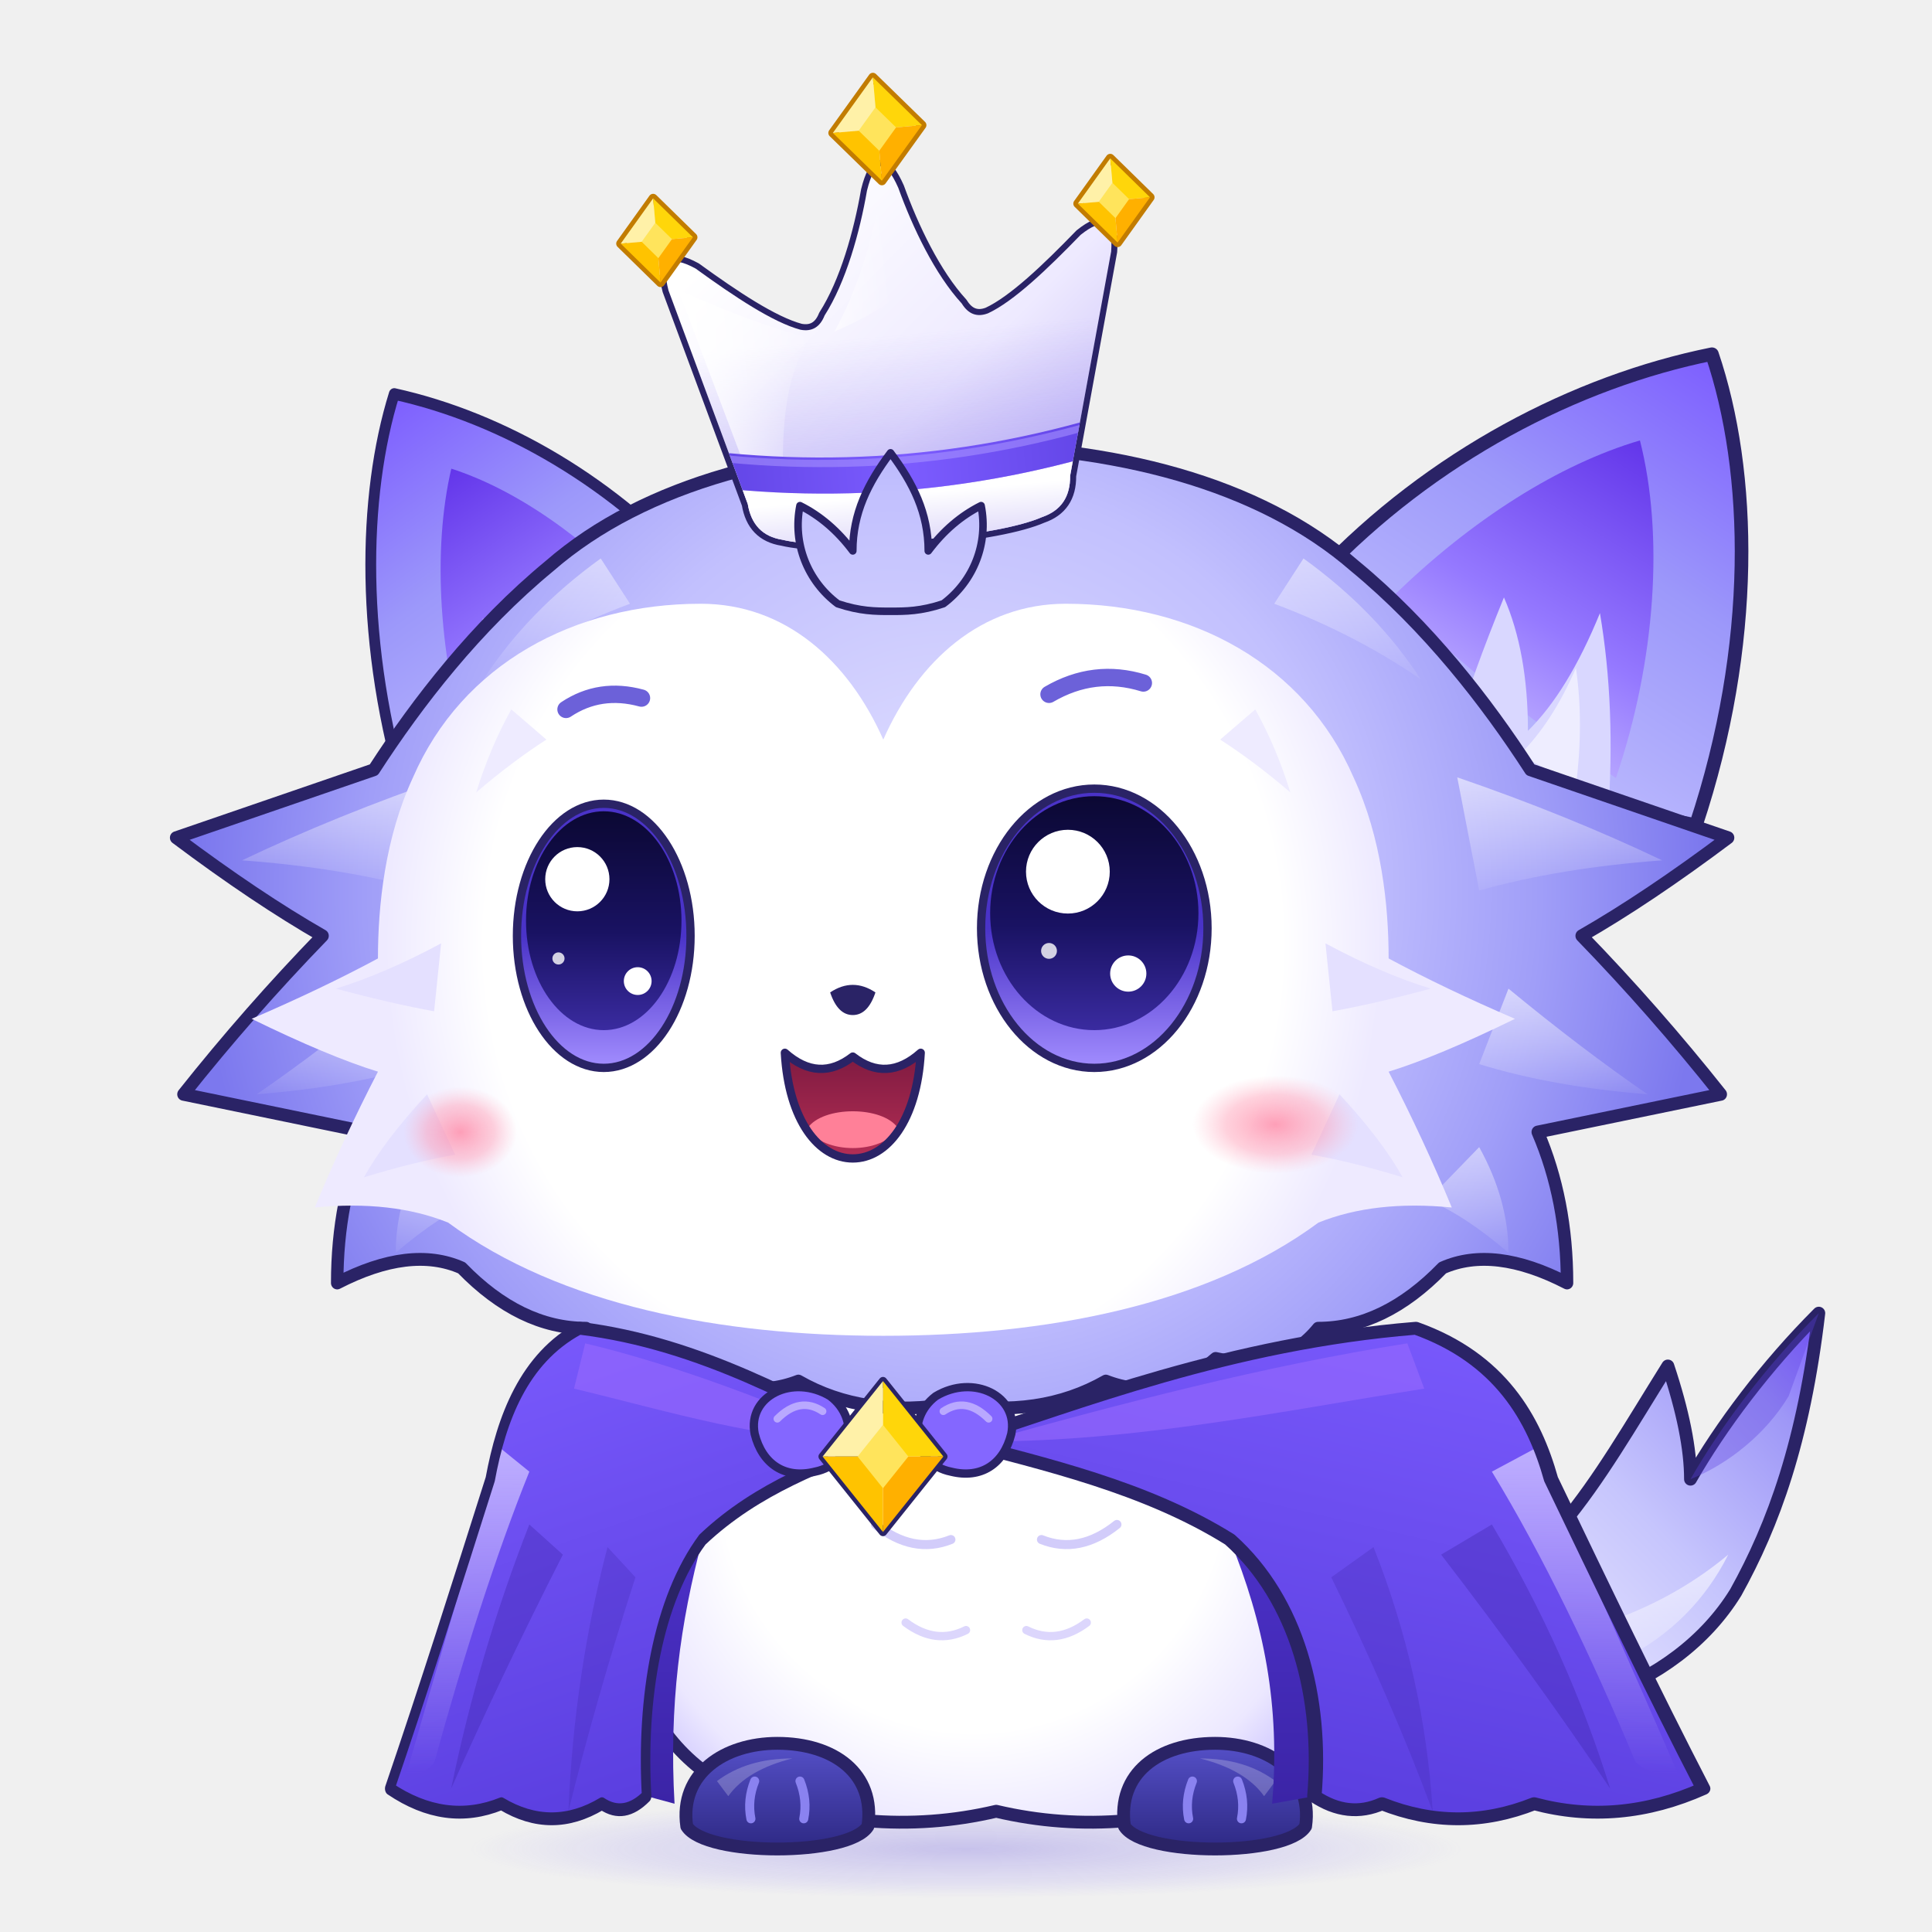
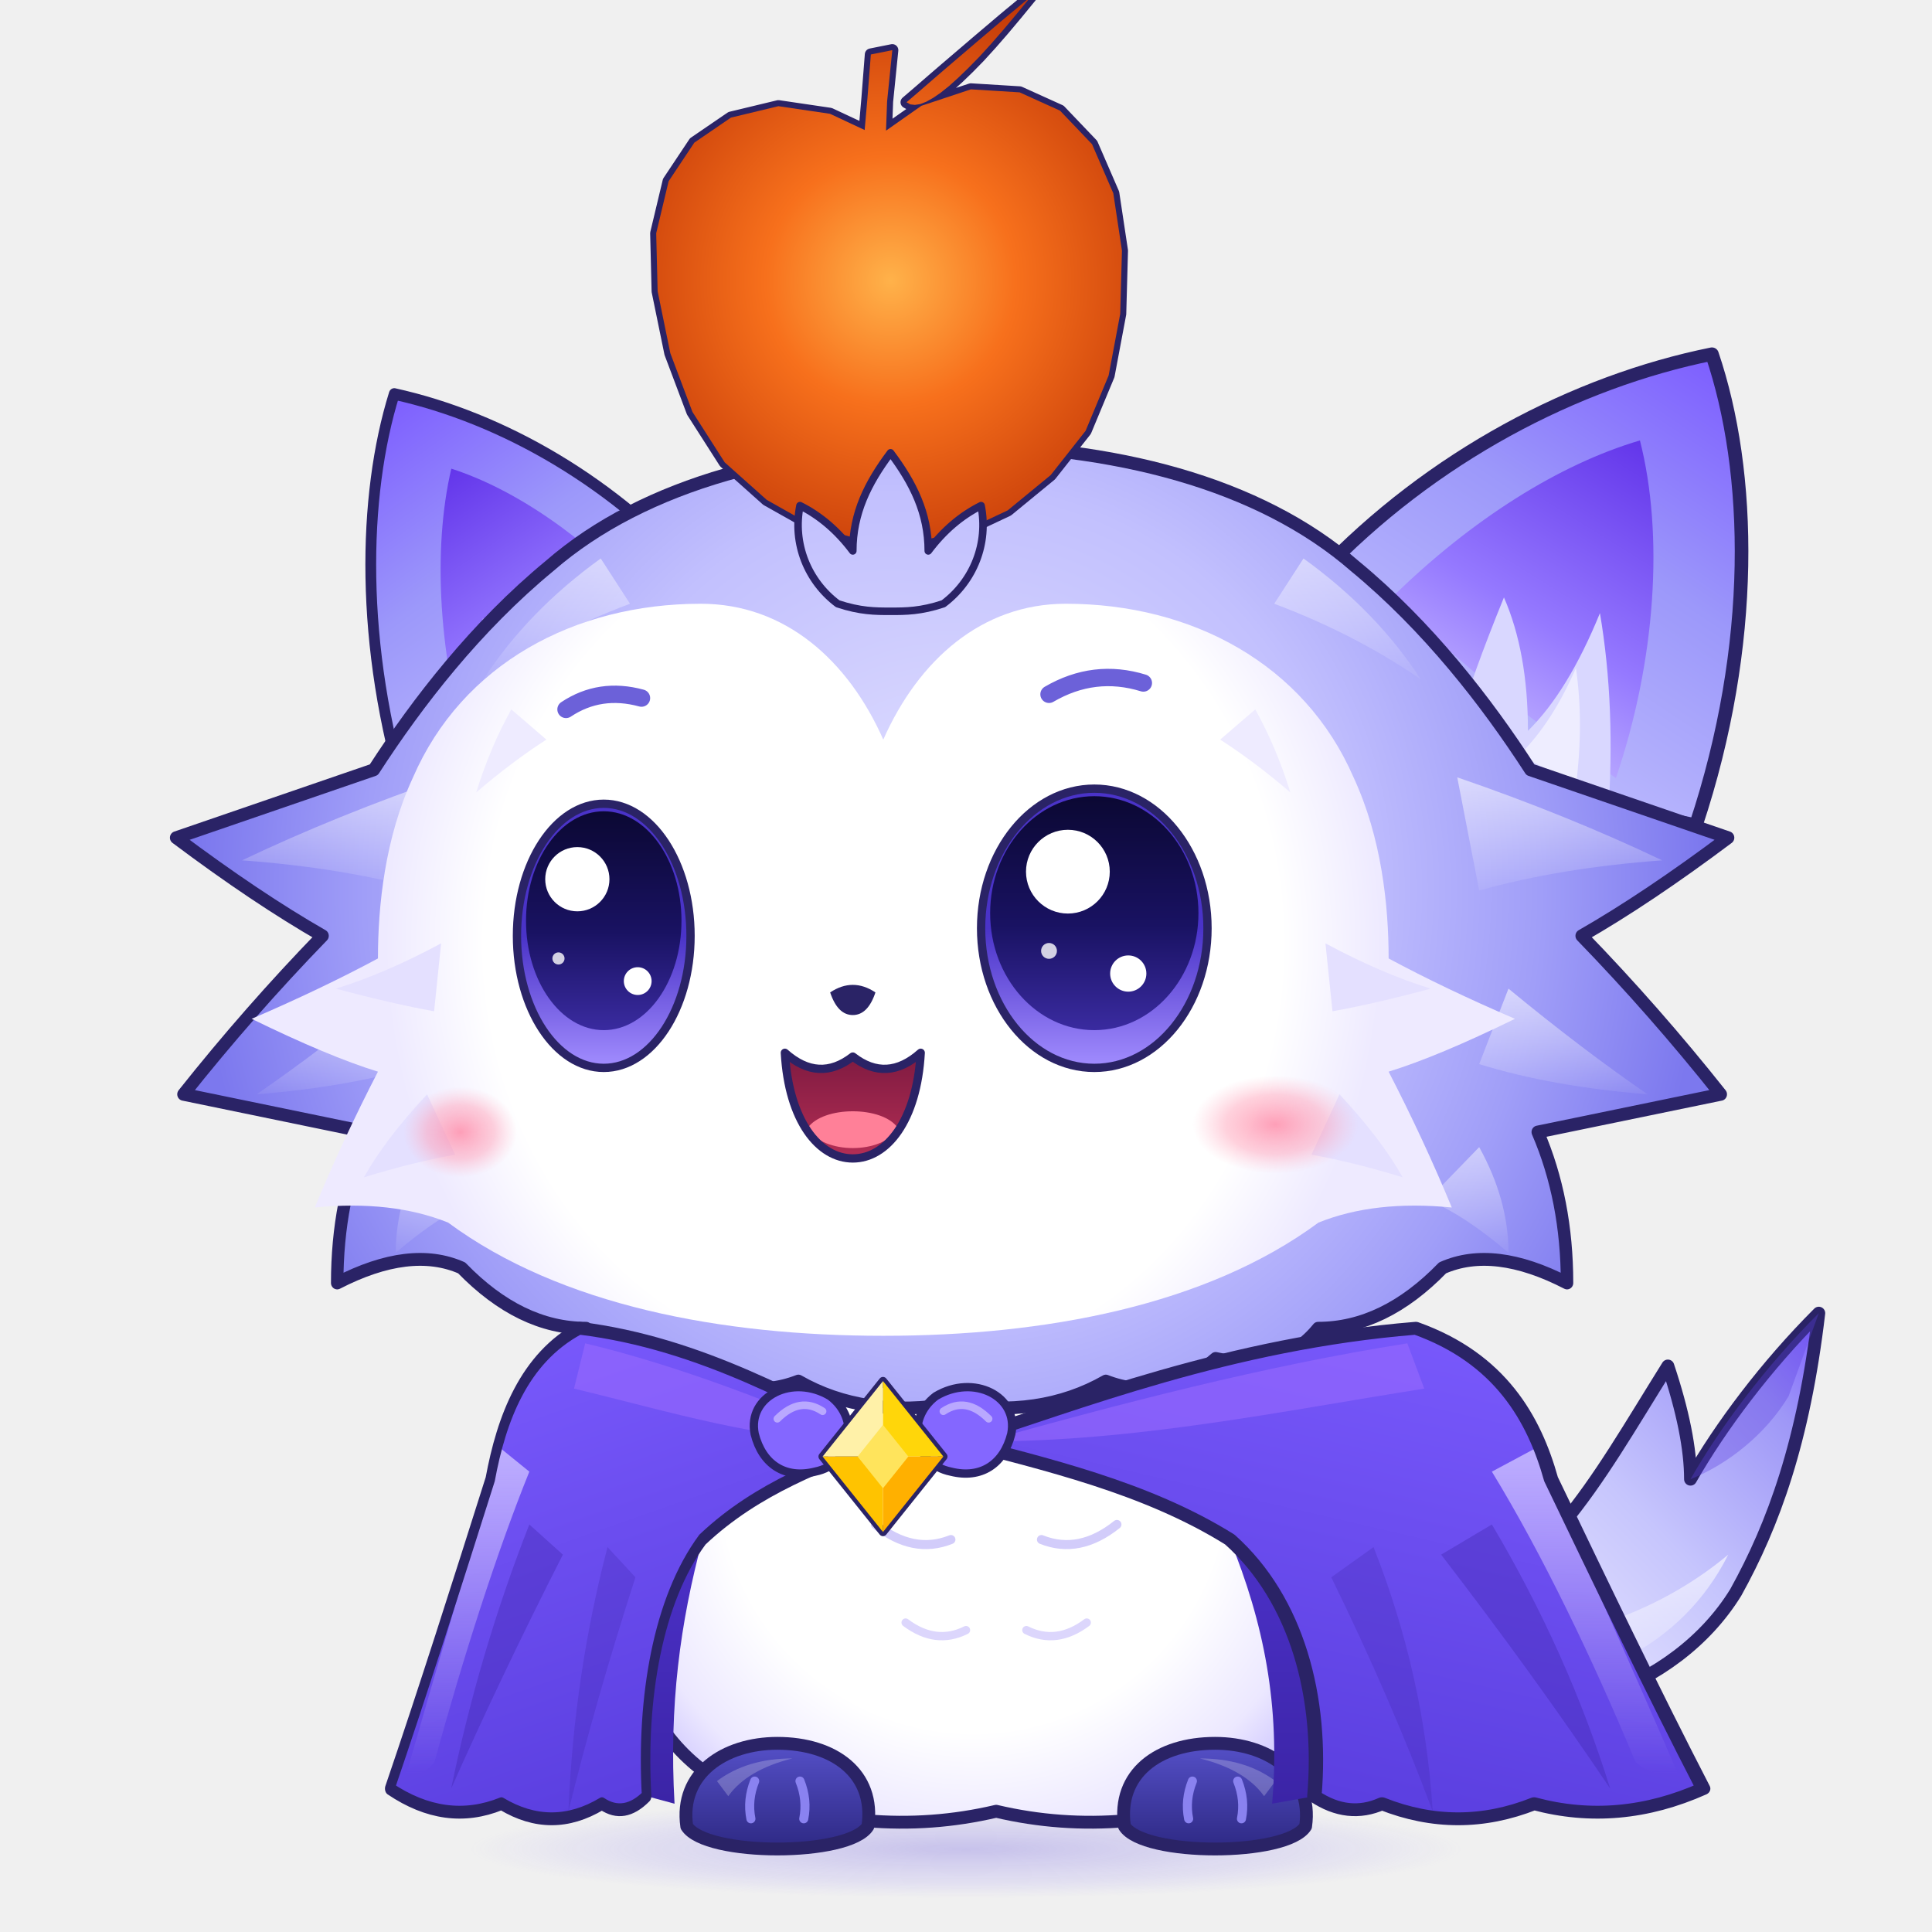
<svg xmlns="http://www.w3.org/2000/svg" viewBox="0 0 512 512" width="512" height="512" role="img">
  <defs>
    <radialGradient id="l-blush">
      <stop offset="0" stop-color="#FF8FAB" stop-opacity=".85" />
      <stop offset=".6" stop-color="#FFA3BA" stop-opacity=".5" />
      <stop offset="1" stop-color="#FFB8CA" stop-opacity="0" />
    </radialGradient>
    <radialGradient id="l-body" gradientUnits="userSpaceOnUse" cx="250" cy="392" r="108">
      <stop offset="0" stop-color="#fff" />
      <stop offset=".62" stop-color="#fff" />
      <stop offset=".88" stop-color="#ECE8FF" />
      <stop offset="1" stop-color="#D3CCFF" />
    </radialGradient>
    <linearGradient id="l-cape" x1="0" y1="0" x2=".35" y2="1">
      <stop offset="0" stop-color="#7C5CFF" />
      <stop offset="1" stop-color="#5B3FE0" />
    </linearGradient>
    <linearGradient id="l-capeHi" x1="0" y1="0" x2="0" y2="1">
      <stop offset="0" stop-color="#C2B3FF" stop-opacity=".95" />
      <stop offset="1" stop-color="#C2B3FF" stop-opacity="0" />
    </linearGradient>
    <linearGradient id="l-capeIn" x1="0" y1="0" x2="0" y2="1">
      <stop offset="0" stop-color="#4C31C9" />
      <stop offset="1" stop-color="#3B24A6" />
-     </linearGradient>
-     <linearGradient id="l-cb" x1="0" y1="0" x2="1" y2="1">
-       <stop offset=".15" stop-color="#fff" />
-       <stop offset=".6" stop-color="#EEEAFF" />
-       <stop offset="1" stop-color="#BDB1F5" />
-     </linearGradient>
-     <linearGradient id="l-cg" x1="0" y1="0" x2="1" y2="0">
-       <stop offset="0" stop-color="#fff" stop-opacity=".95" />
-       <stop offset="1" stop-color="#fff" stop-opacity="0" />
-     </linearGradient>
-     <clipPath id="l-ck">
-       <path d="M256 446C200 446 166 442 148 436Q124 430 122 404L72 222Q66 186 96 206C126 232 156 256 178 264Q192 268 199 254C219 228 234 188 243 154Q256 116 269 154C278 188 293 228 313 254Q320 268 334 264C356 256 386 232 416 206Q446 186 440 222L390 404Q388 430 364 436C346 442 312 446 256 446Z" />
-     </clipPath>
-     <linearGradient id="l-cr" x1="0" y1="0" x2="0" y2="1">
-       <stop offset=".3" stop-color="#fff" />
-       <stop offset="1" stop-color="#CFC6F7" />
-     </linearGradient>
-     <linearGradient id="l-cs" x1="0" y1="0" x2="0" y2="1">
-       <stop offset=".45" stop-color="#7D6BEB" stop-opacity="0" />
-       <stop offset=".78" stop-color="#7D6BEB" stop-opacity=".28" />
-     </linearGradient>
-     <linearGradient id="l-cv" x1="0" y1="0" x2="1" y2="0">
-       <stop offset="0" stop-color="#5B3FE0" />
-       <stop offset=".5" stop-color="#7C5CFF" />
-       <stop offset="1" stop-color="#5B3FE0" />
    </linearGradient>
    <linearGradient id="l-ear" gradientUnits="userSpaceOnUse" x1="70" y1="96" x2="150" y2="214">
      <stop offset="0" stop-color="#7C5CFF" />
      <stop offset=".4" stop-color="#9C98FA" />
      <stop offset="1" stop-color="#C9C8FF" />
    </linearGradient>
    <linearGradient id="l-earIn" gradientUnits="userSpaceOnUse" x1="88" y1="118" x2="140" y2="200">
      <stop offset="0" stop-color="#6234EA" />
      <stop offset=".55" stop-color="#9579FF" />
      <stop offset="1" stop-color="#CFC6FF" />
    </linearGradient>
    <radialGradient id="l-face" gradientUnits="userSpaceOnUse" cx="256" cy="250" r="142">
      <stop offset="0" stop-color="#fff" />
      <stop offset=".8" stop-color="#fff" />
      <stop offset="1" stop-color="#EEEAFF" />
    </radialGradient>
    <radialGradient id="l-fur" gradientUnits="userSpaceOnUse" cx="256" cy="236" r="206">
      <stop offset="0" stop-color="#E4E3FF" />
      <stop offset=".52" stop-color="#C2C0FE" />
      <stop offset=".78" stop-color="#A09EF8" />
      <stop offset="1" stop-color="#7C78EE" />
    </radialGradient>
    <linearGradient id="l-hi" x1="0" y1="0" x2="0" y2="1">
      <stop offset="0" stop-color="#fff" stop-opacity=".8" />
      <stop offset="1" stop-color="#fff" stop-opacity=".1" />
    </linearGradient>
    <linearGradient id="l-iris" x1="0" y1="0" x2="0" y2="1">
      <stop offset="0" stop-color="#0B0833" />
      <stop offset=".55" stop-color="#191262" />
      <stop offset="1" stop-color="#3A2BA0" />
    </linearGradient>
    <linearGradient id="l-mouth" x1="0" y1="0" x2="0" y2="1">
      <stop offset="0" stop-color="#7E1A40" />
      <stop offset="1" stop-color="#B42E55" />
    </linearGradient>
    <linearGradient id="l-paw" x1="0" y1="0" x2="0" y2="1">
      <stop offset="0" stop-color="#5550C8" />
      <stop offset="1" stop-color="#2E2984" />
    </linearGradient>
    <linearGradient id="l-rim" x1="0" y1="0" x2="0" y2="1">
      <stop offset=".5" stop-color="#4A33C8" />
      <stop offset="1" stop-color="#A28DFF" />
    </linearGradient>
    <radialGradient id="l-shadow">
      <stop offset="0" stop-color="#6F5FE0" stop-opacity=".32" />
      <stop offset=".7" stop-color="#8B7CF6" stop-opacity=".14" />
      <stop offset="1" stop-color="#8B7CF6" stop-opacity="0" />
    </radialGradient>
    <linearGradient id="l-tail" gradientUnits="userSpaceOnUse" x1="168" y1="452" x2="66" y2="354">
      <stop offset="0" stop-color="#F4F2FF" />
      <stop offset=".5" stop-color="#C6C5FD" />
      <stop offset=".82" stop-color="#9E97F7" />
      <stop offset="1" stop-color="#7C5CFF" />
    </linearGradient>
  </defs>
  <ellipse cx="256" cy="490" rx="132" ry="13" fill="url(#l-shadow)" />
  <g transform="matrix(-1 0 0 1 548 -6)">
    <path fill="url(#l-tail)" stroke="#2A2366" stroke-width="3.4" stroke-linejoin="round" stroke-linecap="round" d="M172 458C140 466 104 454 88 428C78 410 70 388 66 354C80 368 92 384 100 398C100 390 102 380 106 368C116 384 124 398 134 410C136 404 138 398 142 390C150 406 160 420 178 428Z" />
    <path fill="url(#l-hi)" opacity=".8" d="M160 452C128 456 102 442 90 418Q114 438 150 442Z" />
    <path fill="#5B3FE0" opacity=".35" d="M66 354C80 368 92 384 100 398C90 394 80 386 74 376Z" />
  </g>
  <g transform="translate(8 0)">
    <path fill="url(#l-body)" stroke="#2A2366" stroke-width="3.4" stroke-linejoin="round" stroke-linecap="round" d="M256 316C200 316 166 340 158 382C150 424 158 460 186 474Q222 488 256 480Q290 488 326 474C354 460 362 424 354 382C346 340 312 316 256 316Z" />
    <path fill="none" stroke="#D2CCFA" stroke-width="2.4" stroke-linecap="round" d="M224 404Q234 412 244 408" />
    <path fill="none" stroke="#D2CCFA" stroke-width="2.4" stroke-linecap="round" d="M288 404Q278 412 268 408" />
    <path fill="none" stroke="#DCD6FC" stroke-width="2.2" stroke-linecap="round" d="M232 430Q240 436 248 432" />
    <path fill="none" stroke="#DCD6FC" stroke-width="2.2" stroke-linecap="round" d="M280 430Q272 436 264 432" />
  </g>
  <g transform="translate(4 0)">
    <path fill="url(#l-paw)" stroke="#2A2366" stroke-width="3.4" stroke-linejoin="round" stroke-linecap="round" d="M178 484C176 470 188 462 202 462C217 462 228 470 226 484C221 492 183 492 178 484Z" />
    <path fill="none" stroke="#8A82F0" stroke-width="2.4" stroke-linecap="round" d="M195 482Q194 477 196 472M209 482Q210 477 208 472" />
    <path fill="#fff" opacity=".22" d="M186 472Q194 466 206 466Q194 469 189 476Z" />
  </g>
  <g transform="matrix(-1 0 0 1 524 0)">
    <path fill="url(#l-paw)" stroke="#2A2366" stroke-width="3.4" stroke-linejoin="round" stroke-linecap="round" d="M178 484C176 470 188 462 202 462C217 462 228 470 226 484C221 492 183 492 178 484Z" />
    <path fill="none" stroke="#8A82F0" stroke-width="2.4" stroke-linecap="round" d="M195 482Q194 477 196 472M209 482Q210 477 208 472" />
    <path fill="#fff" opacity=".22" d="M186 472Q194 466 206 466Q194 469 189 476Z" />
  </g>
  <g transform="matrix(.84 0 0 .9 44 18)">
    <path fill="url(#l-ear)" stroke="#2A2366" stroke-width="3.4" stroke-linejoin="round" stroke-linecap="round" d="M170 152C142 122 106 103 72 96C62 126 61 170 76 216L156 200Z" />
    <path fill="url(#l-earIn)" d="M152 158C132 138 110 124 90 118C84 142 86 174 96 204C114 192 134 176 152 158Z" />
    <path fill="#D9D7FF" d="M98 214Q96 186 100 162Q108 182 118 192Q118 172 124 158Q132 178 136 192Q140 180 148 172Q150 190 146 208Z" />
    <path fill="#fff" opacity=".55" d="M106 206Q104 190 106 176Q112 190 120 198Z" />
  </g>
  <g transform="matrix(-1.06 0 0 1.04 530 -6)">
    <path fill="url(#l-ear)" stroke="#2A2366" stroke-width="3.4" stroke-linejoin="round" stroke-linecap="round" d="M170 152C142 122 106 103 72 96C62 126 61 170 76 216L156 200Z" />
    <path fill="url(#l-earIn)" d="M152 158C132 138 110 124 90 118C84 142 86 174 96 204C114 192 134 176 152 158Z" />
    <path fill="#D9D7FF" d="M98 214Q96 186 100 162Q108 182 118 192Q118 172 124 158Q132 178 136 192Q140 180 148 172Q150 190 146 208Z" />
    <path fill="#fff" opacity=".55" d="M106 206Q104 190 106 176Q112 190 120 198Z" />
  </g>
  <g transform="matrix(.97 0 0 1 4 0)">
    <path fill="url(#l-fur)" stroke="#2A2366" stroke-width="3.4" stroke-linejoin="round" stroke-linecap="round" d="M256 118C212 118 172 128 146 150C126 166 110 186 98 204Q74 212 44 222Q66 238 84 248Q64 268 46 290Q76 296 96 300Q88 318 88 340Q108 330 122 336Q138 352 156 352Q166 364 184 360Q198 372 214 366Q232 376 256 372Q280 376 298 366Q314 372 328 360Q346 364 356 352Q374 352 390 336Q404 330 424 340Q424 318 416 300Q436 296 466 290Q448 268 428 248Q446 238 468 222Q438 212 414 204C402 186 386 166 366 150C340 128 300 118 256 118Z" />
    <path fill="url(#l-hi)" opacity=".7" d="M118 206Q88 216 62 228Q90 230 112 236Z" />
    <path fill="url(#l-hi)" opacity=".7" d="M394 206Q424 216 450 228Q422 230 400 236Z" />
    <path fill="url(#l-hi)" opacity=".7" d="M104 262Q84 278 66 290Q92 288 112 282Z" />
    <path fill="url(#l-hi)" opacity=".7" d="M408 262Q428 278 446 290Q420 288 400 282Z" />
    <path fill="url(#l-hi)" opacity=".6" d="M112 304Q104 318 104 332Q116 322 126 318Z" />
    <path fill="url(#l-hi)" opacity=".6" d="M400 304Q408 318 408 332Q396 322 386 318Z" />
    <path fill="url(#l-hi)" opacity=".6" d="M160 148Q140 162 128 180Q146 168 168 160Z" />
    <path fill="url(#l-hi)" opacity=".6" d="M352 148Q372 162 384 180Q366 168 344 160Z" />
  </g>
  <g transform="matrix(.93 0 0 1 -4 0)">
    <path fill="url(#l-face)" d="M256 196C246 175 228 160 204 160C168 160 136 176 122 206C114 222 112 240 112 254Q96 262 76 270Q98 280 112 284Q102 302 94 320Q116 318 132 324C164 346 210 354 256 354C302 354 348 346 380 324Q396 318 418 320Q410 302 400 284Q414 280 436 270Q416 262 400 254C400 240 398 222 390 206C376 176 344 160 308 160C284 160 266 175 256 196Z" />
    <path fill="#E4E0FF" d="M130 250Q114 258 100 262Q116 266 128 268Z" />
    <path fill="#E4E0FF" d="M382 250Q398 258 412 262Q396 266 384 268Z" />
    <path fill="#E4E0FF" d="M126 290Q114 302 108 312Q122 308 134 306Z" />
    <path fill="#E4E0FF" d="M386 290Q398 302 404 312Q390 308 378 306Z" />
    <path fill="#EEEBFF" d="M150 188Q144 198 140 210Q150 202 160 196Z" />
    <path fill="#EEEBFF" d="M362 188Q368 198 372 210Q362 202 352 196Z" />
  </g>
  <ellipse cx="122" cy="300" rx="15" ry="12" fill="url(#l-blush)" />
  <ellipse cx="338" cy="298" rx="22" ry="13" fill="url(#l-blush)" />
  <ellipse cx="160" cy="248" rx="23" ry="35" fill="url(#l-rim)" stroke="#2A2366" stroke-width="2.2" stroke-linejoin="round" stroke-linecap="round" />
  <ellipse cx="160" cy="244" rx="20.6" ry="29" fill="url(#l-iris)" />
  <circle cx="153" cy="233" r="8.51" fill="#fff" />
  <circle cx="169" cy="260" r="3.68" fill="#fff" />
  <circle cx="148" cy="254" r="1.61" fill="#fff" opacity=".8" />
  <ellipse cx="290" cy="246" rx="30" ry="37" fill="url(#l-rim)" stroke="#2A2366" stroke-width="2.2" stroke-linejoin="round" stroke-linecap="round" />
  <ellipse cx="290" cy="242" rx="27.6" ry="31" fill="url(#l-iris)" />
  <circle cx="283" cy="231" r="11.1" fill="#fff" />
  <circle cx="299" cy="258" r="4.8" fill="#fff" />
  <circle cx="278" cy="252" r="2.1" fill="#fff" opacity=".8" />
  <path fill="none" stroke="#6C61D9" stroke-width="4.6" stroke-linecap="round" d="M150 188Q159 182 170 185" />
  <path fill="none" stroke="#6C61D9" stroke-width="4.6" stroke-linecap="round" d="M278 184Q290 177 303 181" />
  <g transform="translate(-30 0)">
    <path fill="#2A2366" d="M250 263Q256 259 262 263Q260 269 256 269Q252 269 250 263Z" />
  </g>
  <g transform="translate(-30 0)">
    <path fill="url(#l-mouth)" d="M238 279Q247 287 256 280Q265 287 274 279C273 297 265 307 256 307C247 307 239 297 238 279Z" />
    <path fill="#FF8098" d="M244 299C248 293 264 293 268 299C264 306 248 306 244 299Z" />
    <path fill="none" stroke="#2A2366" stroke-width="2.2" stroke-linejoin="round" stroke-linecap="round" d="M238 279Q247 287 256 280Q265 287 274 279C273 297 265 307 256 307C247 307 239 297 238 279Z" />
  </g>
  <g transform="rotate(-5 256 142) translate(-14 0)">
-     <g transform="matrix(0.32 0 0 0.32 174.08 -0.72)">
-       <path fill="none" stroke="#2A2366" stroke-width="10" stroke-linejoin="round" d="M256 446C200 446 166 442 148 436Q124 430 122 404L72 222Q66 186 96 206C126 232 156 256 178 264Q192 268 199 254C219 228 234 188 243 154Q256 116 269 154C278 188 293 228 313 254Q320 268 334 264C356 256 386 232 416 206Q446 186 440 222L390 404Q388 430 364 436C346 442 312 446 256 446Z" />
-       <g clip-path="url(#l-ck)">
-         <path fill="url(#l-cb)" d="M256 446C200 446 166 442 148 436Q124 430 122 404L72 222Q66 186 96 206C126 232 156 256 178 264Q192 268 199 254C219 228 234 188 243 154Q256 116 269 154C278 188 293 228 313 254Q320 268 334 264C356 256 386 232 416 206Q446 186 440 222L390 404Q388 430 364 436C346 442 312 446 256 446Z" />
-         <path fill="url(#l-cs)" d="M256 446C200 446 166 442 148 436Q124 430 122 404L72 222Q66 186 96 206C126 232 156 256 178 264Q192 268 199 254C219 228 234 188 243 154Q256 116 269 154C278 188 293 228 313 254Q320 268 334 264C356 256 386 232 416 206Q446 186 440 222L390 404Q388 430 364 436C346 442 312 446 256 446Z" />
-         <path fill="url(#l-cg)" d="M80 222Q140 256 186 272Q160 300 154 372L122 372Z" />
-         <path fill="url(#l-cg)" opacity=".6" d="M256 150Q238 220 206 268Q236 258 256 246Z" />
-         <path fill="url(#l-cr)" d="M60 380Q256 428 452 380L452 470L60 470Z" />
-         <path fill="url(#l-cv)" d="M60 350Q256 398 452 350L452 380Q256 428 60 380Z" />
-         <path fill="#A996FF" opacity=".55" d="M60 352Q256 400 452 352L452 358Q256 406 60 358Z" />
-       </g>
-       <path fill="none" stroke="#C27C00" stroke-width="7.5" stroke-linejoin="round" d="M256 61 293 104 256 147 219 104Z" />
-       <path fill="#FFF1A8" d="M219 104 256 61 256 104Z" />
-       <path fill="#FFD60A" d="M256 61 293 104 256 104Z" />
-       <path fill="#FFC300" d="M219 104 256 104 256 147Z" />
-       <path fill="#FFB000" d="M256 104 293 104 256 147Z" />
-       <path fill="#FFE45C" d="M256 85.94 271.54 104 256 122.06 240.46 104Z" />
-       <path fill="none" stroke="#C27C00" stroke-width="7.5" stroke-linejoin="round" d="M66 145 96 180 66 215 36 180Z" />
-       <path fill="#FFF1A8" d="M36 180 66 145 66 180Z" />
-       <path fill="#FFD60A" d="M66 145 96 180 66 180Z" />
-       <path fill="#FFC300" d="M36 180 66 180 66 215Z" />
-       <path fill="#FFB000" d="M66 180 96 180 66 215Z" />
-       <path fill="#FFE45C" d="M66 165.3 78.6 180 66 194.7 53.4 180Z" />
-       <path fill="none" stroke="#C27C00" stroke-width="7.5" stroke-linejoin="round" d="M446 145 476 180 446 215 416 180Z" />
-       <path fill="#FFF1A8" d="M416 180 446 145 446 180Z" />
-       <path fill="#FFD60A" d="M446 145 476 180 446 180Z" />
-       <path fill="#FFC300" d="M416 180 446 180 446 215Z" />
-       <path fill="#FFB000" d="M446 180 476 180 446 215Z" />
-       <path fill="#FFE45C" d="M446 165.3 458.6 180 446 194.7 433.4 180Z" />
+     <g transform="matrix(0.32 0 0 0.32 174.08 -7.76)">
+       <defs>
+         <radialGradient id="l-appleg" gradientUnits="userSpaceOnUse" cx="256" cy="252" r="246">
+           <stop offset="0" stop-color="#FFB24A" />
+           <stop offset=".42" stop-color="#F7701C" />
+           <stop offset="1" stop-color="#C43A08" />
+         </radialGradient>
+       </defs>
+       <path fill="none" stroke="#2A2366" stroke-width="10" stroke-linejoin="round" d="M256.0 132.0 294.0 110.0 336.0 100.0 376.0 106.0 408.0 124.0 432.0 154.0 446.0 196.0 449.0 244.0 443.0 296.0 429.0 346.0 406.0 390.0 374.0 424.0 336.0 450.0 298.0 464.0 268.0 468.0 214.0 464.0 176.0 450.0 138.0 424.0 106.0 390.0 83.0 346.0 69.0 296.0 63.0 244.0 66.0 196.0 80.0 154.0 104.0 124.0 136.0 106.0 176.0 100.0 218.0 110.0Z M244.0 134.0 250.0 100.0 256.0 64.0 274.0 62.0 266.0 104.0 262.0 136.0Z M282.0 106.0 294.0 97.4 305.3 89.2 316.0 81.5 326.1 74.3 335.5 67.6 344.3 61.3 352.5 55.5 360.0 50.2 366.9 45.3 373.2 40.9 378.9 37.0 383.9 33.5 388.3 30.5 392.0 28.0 379.2 41.1 367.2 53.1 356.0 63.9 345.5 73.6 335.7 82.0 326.7 89.3 318.5 95.5 311.0 100.5 304.3 104.3 298.3 107.0 293.1 108.5 288.7 108.8 284.9 108.0Z" />
+       <path fill="url(#l-appleg)" d="M256.0 132.0 294.0 110.0 336.0 100.0 376.0 106.0 408.0 124.0 432.0 154.0 446.0 196.0 449.0 244.0 443.0 296.0 429.0 346.0 406.0 390.0 374.0 424.0 336.0 450.0 298.0 464.0 268.0 468.0 214.0 464.0 176.0 450.0 138.0 424.0 106.0 390.0 83.0 346.0 69.0 296.0 63.0 244.0 66.0 196.0 80.0 154.0 104.0 124.0 136.0 106.0 176.0 100.0 218.0 110.0Z M244.0 134.0 250.0 100.0 256.0 64.0 274.0 62.0 266.0 104.0 262.0 136.0Z M282.0 106.0 294.0 97.4 305.3 89.2 316.0 81.5 326.1 74.3 335.5 67.6 344.3 61.3 352.5 55.5 360.0 50.2 366.9 45.3 373.2 40.9 378.9 37.0 383.9 33.5 388.3 30.5 392.0 28.0 379.2 41.1 367.2 53.1 356.0 63.9 345.5 73.6 335.7 82.0 326.7 89.3 318.5 95.5 311.0 100.5 304.3 104.3 298.3 107.0 293.1 108.5 288.7 108.8 284.9 108.0Z" />
    </g>
  </g>
  <g transform="translate(-20 2)">
    <path fill="url(#l-fur)" stroke="#2A2366" stroke-width="2" stroke-linejoin="round" d="M256 118C250 126 246 134 246 144Q240 136 232 132C230 142 234 152 242 158C248 160 252 160 256 160C260 160 264 160 270 158C278 152 282 142 280 132Q272 136 266 144C266 134 262 126 256 118Z" />
  </g>
  <g transform="matrix(.74 0 0 1 50 0)">
    <path fill="url(#l-cape)" d="M248 382C220 372 184 356 140 352C120 360 112 376 108 392C96 420 84 448 72 474Q92 484 112 478Q130 486 148 478Q156 482 164 476C162 450 168 424 184 408C204 394 228 388 248 382Z" />
    <path fill="url(#l-capeIn)" d="M164 476C162 450 168 424 184 408C176 430 172 452 174 478Z" />
    <path fill="#9B6BFF" opacity=".55" d="M142 356C176 362 210 372 242 382C206 382 172 374 138 368Z" />
    <path fill="#3B22A8" opacity=".35" d="M122 404Q104 438 94 474Q112 444 134 412Z" />
    <path fill="#3B22A8" opacity=".25" d="M150 410Q138 444 136 480Q146 450 160 418Z" />
    <path fill="url(#l-capeHi)" d="M112 384C100 414 88 444 78 470Q84 471 88 467C98 440 110 412 122 390Z" />
    <path fill="none" stroke="#2A2366" stroke-width="3.4" stroke-linejoin="round" stroke-linecap="round" d="M248 382C220 372 184 356 140 352C120 360 112 376 108 392C96 420 84 448 72 474Q92 484 112 478Q130 486 148 478Q156 482 164 476C162 450 168 424 184 408C204 394 228 388 248 382Z" />
  </g>
  <g transform="matrix(-1.12 0 0 1 532 0)">
    <path fill="url(#l-cape)" d="M248 382C220 372 184 356 140 352C120 360 112 376 108 392C96 420 84 448 72 474Q92 484 112 478Q130 486 148 478Q156 482 164 476C162 450 168 424 184 408C204 394 228 388 248 382Z" />
    <path fill="url(#l-capeIn)" d="M164 476C162 450 168 424 184 408C176 430 172 452 174 478Z" />
    <path fill="#9B6BFF" opacity=".55" d="M142 356C176 362 210 372 242 382C206 382 172 374 138 368Z" />
    <path fill="#3B22A8" opacity=".35" d="M122 404Q104 438 94 474Q112 444 134 412Z" />
    <path fill="#3B22A8" opacity=".25" d="M150 410Q138 444 136 480Q146 450 160 418Z" />
    <path fill="url(#l-capeHi)" d="M112 384C100 414 88 444 78 470Q84 471 88 467C98 440 110 412 122 390Z" />
    <path fill="none" stroke="#2A2366" stroke-width="3.4" stroke-linejoin="round" stroke-linecap="round" d="M248 382C220 372 184 356 140 352C120 360 112 376 108 392C96 420 84 448 72 474Q92 484 112 478Q130 486 148 478Q156 482 164 476C162 450 168 424 184 408C204 394 228 388 248 382Z" />
  </g>
  <g transform="translate(-22 0)">
    <path fill="#8467FF" d="M222 380C220 370 232 364 242 370C250 376 248 388 238 390C230 392 224 388 222 380Z" />
    <path fill="#8467FF" d="M290 380C292 370 280 364 270 370C262 376 264 388 274 390C282 392 288 388 290 380Z" />
    <path fill="none" stroke="#B9A8FF" stroke-width="2" stroke-linecap="round" d="M228 376Q234 370 240 374" />
    <path fill="none" stroke="#B9A8FF" stroke-width="2" stroke-linecap="round" d="M284 376Q278 370 272 374" />
    <path fill="none" stroke="#2A2366" stroke-width="2.2" stroke-linejoin="round" stroke-linecap="round" d="M222 380C220 370 232 364 242 370C250 376 248 388 238 390C230 392 224 388 222 380Z" />
    <path fill="none" stroke="#2A2366" stroke-width="2.2" stroke-linejoin="round" stroke-linecap="round" d="M290 380C292 370 280 364 270 370C262 376 264 388 274 390C282 392 288 388 290 380Z" />
  </g>
  <g transform="translate(-22 0)">
    <path fill="none" stroke="#2A2366" stroke-width="2.2" stroke-linejoin="round" d="M256 366 272 386 256 406 240 386Z" />
    <path fill="#FFF1A8" d="M240 386 256 366 256 386Z" />
    <path fill="#FFD60A" d="M256 366 272 386 256 386Z" />
    <path fill="#FFC300" d="M240 386 256 386 256 406Z" />
    <path fill="#FFB000" d="M256 386 272 386 256 406Z" />
    <path fill="#FFE45C" d="M256 377.6 262.72 386 256 394.4 249.28 386Z" />
  </g>
</svg>
